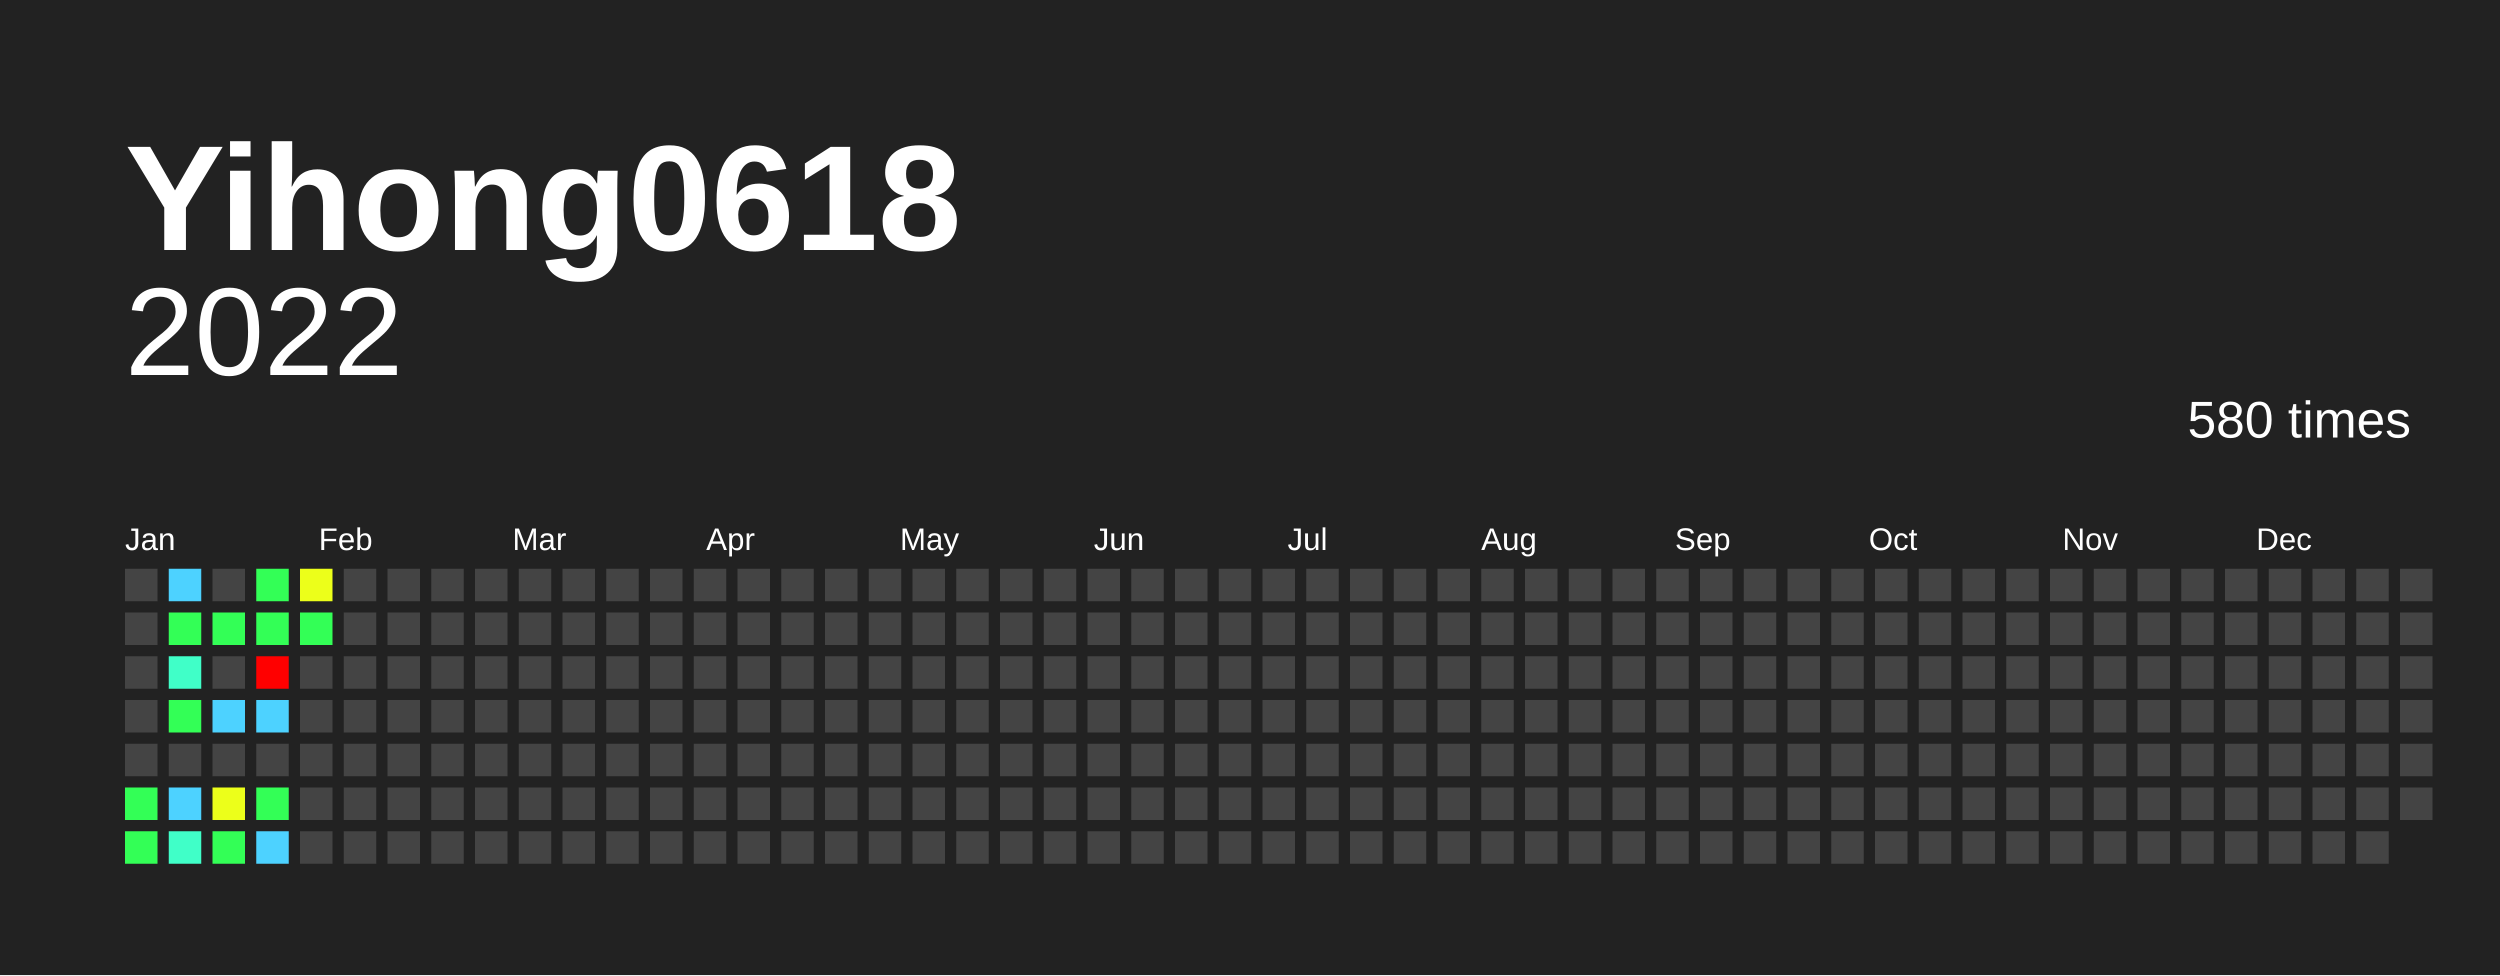
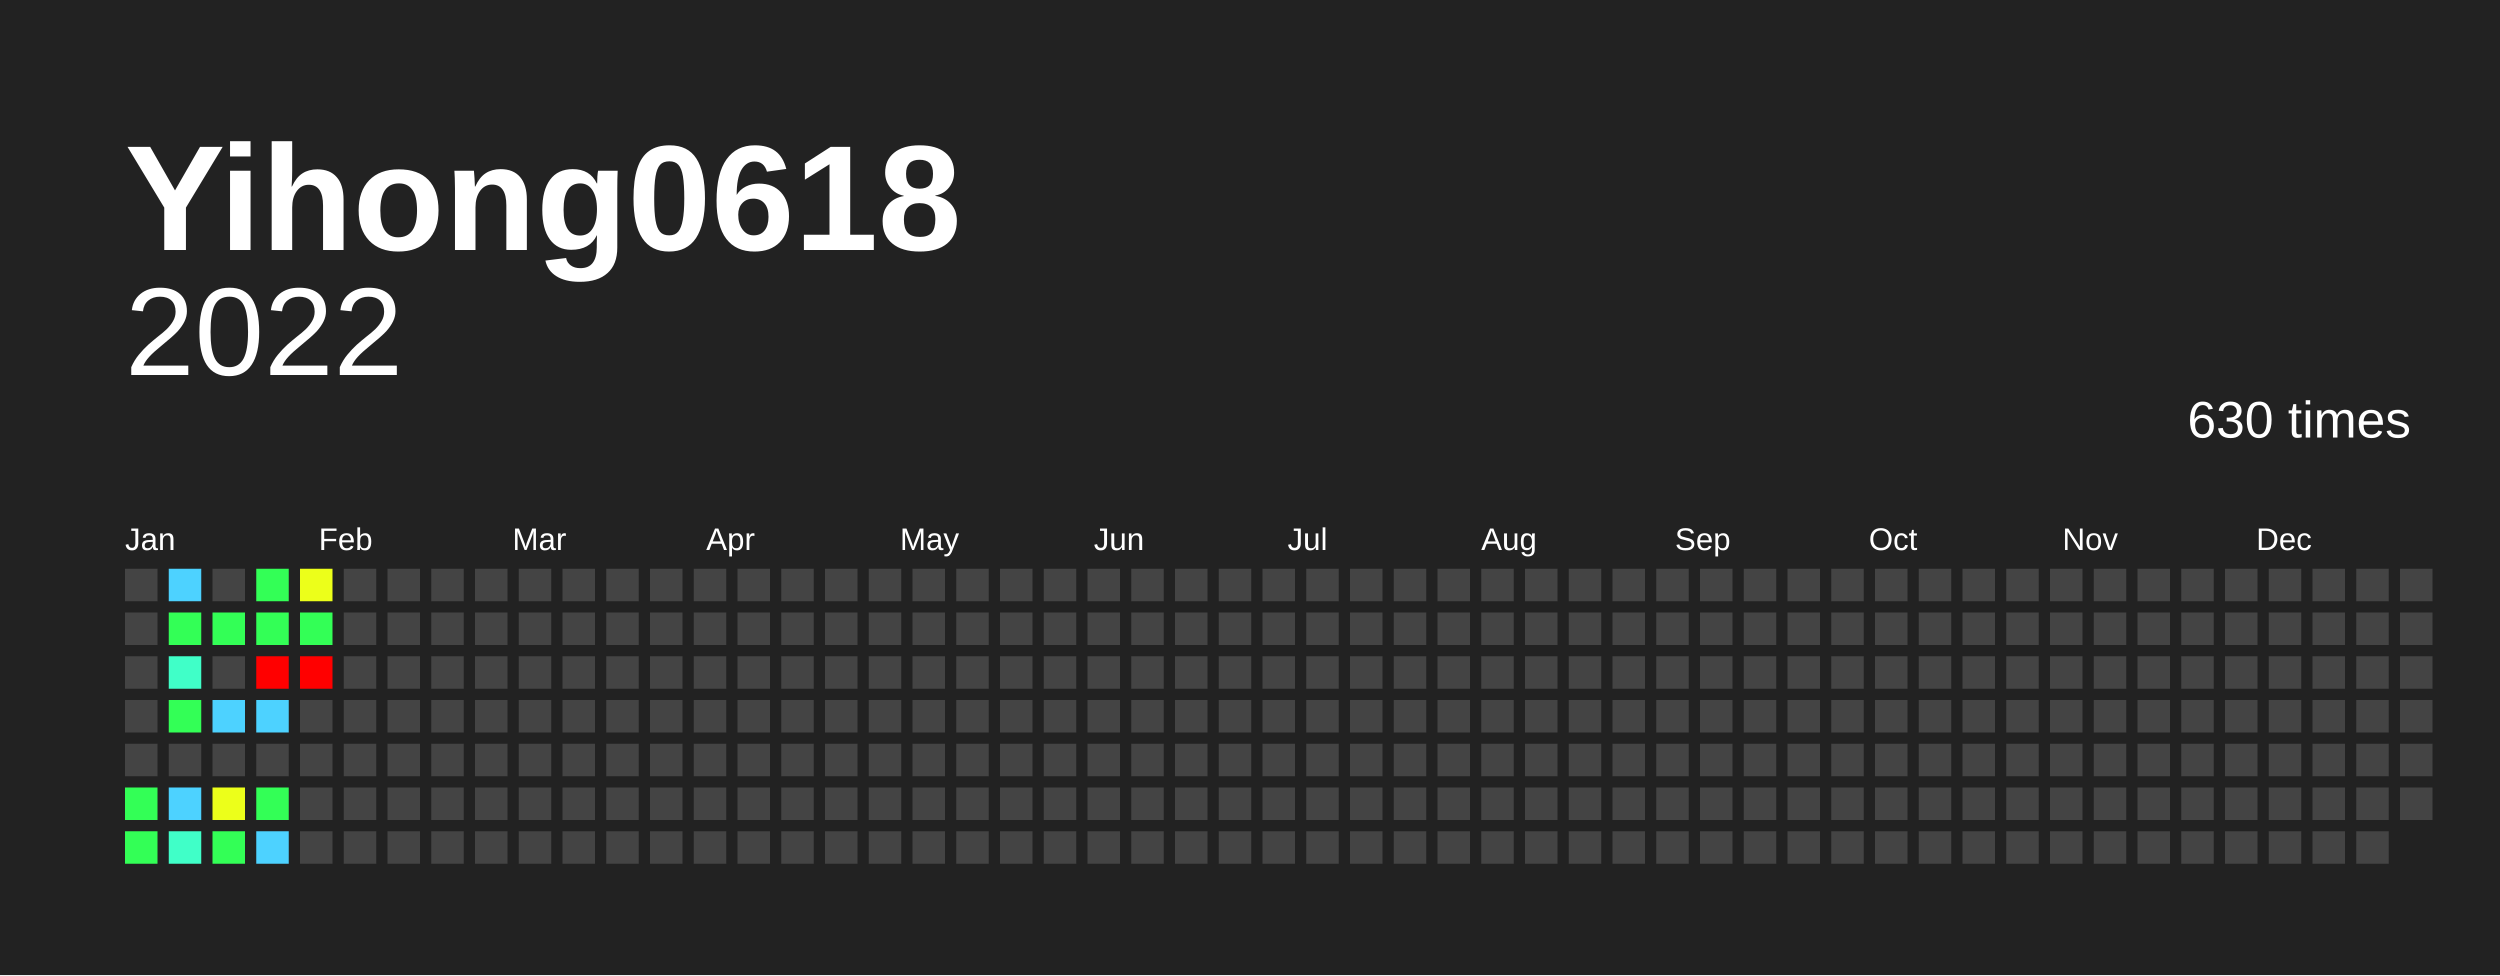
<svg xmlns="http://www.w3.org/2000/svg" baseProfile="full" height="78mm" version="1.1" viewBox="0,0,200,78" width="200mm">
  <defs />
  <rect fill="#222222" height="78" width="200" x="0" y="0" />
  <text fill="#FFFFFF" style="font-size:12px; font-family:Arial; font-weight:bold;" x="10" y="20">Yihong0618</text>
  <text alignment-baseline="hanging" fill="#FFFFFF" style="font-size:10.0px; font-family:Arial;" x="10" y="30">2022</text>
-   <text alignment-baseline="hanging" fill="#FFFFFF" style="font-size:4.125px; font-family:Arial;" x="175" y="35">580 times</text>
+   <text alignment-baseline="hanging" fill="#FFFFFF" style="font-size:4.125px; font-family:Arial;" x="175" y="35">630 times</text>
  <text fill="#FFFFFF" style="font-size:2.5px; font-family:Arial" x="10.0" y="44">Jan</text>
  <text fill="#FFFFFF" style="font-size:2.5px; font-family:Arial" x="25.5" y="44">Feb</text>
  <text fill="#FFFFFF" style="font-size:2.5px; font-family:Arial" x="41.0" y="44">Mar</text>
  <text fill="#FFFFFF" style="font-size:2.5px; font-family:Arial" x="56.5" y="44">Apr</text>
  <text fill="#FFFFFF" style="font-size:2.5px; font-family:Arial" x="72.0" y="44">May</text>
  <text fill="#FFFFFF" style="font-size:2.5px; font-family:Arial" x="87.5" y="44">Jun</text>
  <text fill="#FFFFFF" style="font-size:2.5px; font-family:Arial" x="103.0" y="44">Jul</text>
  <text fill="#FFFFFF" style="font-size:2.5px; font-family:Arial" x="118.5" y="44">Aug</text>
  <text fill="#FFFFFF" style="font-size:2.5px; font-family:Arial" x="134.0" y="44">Sep</text>
  <text fill="#FFFFFF" style="font-size:2.5px; font-family:Arial" x="149.5" y="44">Oct</text>
  <text fill="#FFFFFF" style="font-size:2.5px; font-family:Arial" x="165.0" y="44">Nov</text>
  <text fill="#FFFFFF" style="font-size:2.5px; font-family:Arial" x="180.5" y="44">Dec</text>
  <rect fill="#444444" height="2.6" width="2.6" x="10.0" y="45.5" />
  <rect fill="#444444" height="2.6" width="2.6" x="10.0" y="49.0" />
  <rect fill="#444444" height="2.6" width="2.6" x="10.0" y="52.5" />
  <rect fill="#444444" height="2.6" width="2.6" x="10.0" y="56.0" />
  <rect fill="#444444" height="2.6" width="2.6" x="10.0" y="59.5" />
  <rect fill="#33ff56" height="2.6" width="2.6" x="10.0" y="63.0" />
  <rect fill="#33ff56" height="2.6" width="2.6" x="10.0" y="66.5" />
  <rect fill="#4dd2ff" height="2.6" width="2.6" x="13.5" y="45.5" />
  <rect fill="#33ff56" height="2.6" width="2.6" x="13.5" y="49.0" />
  <rect fill="#40ffc8" height="2.6" width="2.6" x="13.5" y="52.5" />
  <rect fill="#33ff56" height="2.6" width="2.6" x="13.5" y="56.0" />
  <rect fill="#444444" height="2.6" width="2.6" x="13.5" y="59.5" />
  <rect fill="#4dd2ff" height="2.6" width="2.6" x="13.5" y="63.0" />
  <rect fill="#40ffc8" height="2.6" width="2.6" x="13.5" y="66.5" />
  <rect fill="#444444" height="2.6" width="2.6" x="17.0" y="45.5" />
  <rect fill="#33ff56" height="2.6" width="2.6" x="17.0" y="49.0" />
  <rect fill="#444444" height="2.6" width="2.6" x="17.0" y="52.5" />
  <rect fill="#4dd2ff" height="2.6" width="2.6" x="17.0" y="56.0" />
  <rect fill="#444444" height="2.6" width="2.6" x="17.0" y="59.5" />
  <rect fill="#ecff1a" height="2.6" width="2.6" x="17.0" y="63.0" />
  <rect fill="#33ff56" height="2.6" width="2.6" x="17.0" y="66.5" />
  <rect fill="#33ff56" height="2.6" width="2.6" x="20.5" y="45.5" />
  <rect fill="#33ff56" height="2.6" width="2.6" x="20.5" y="49.0" />
  <rect fill="red" height="2.6" width="2.6" x="20.5" y="52.5" />
  <rect fill="#4dd2ff" height="2.6" width="2.6" x="20.5" y="56.0" />
  <rect fill="#444444" height="2.6" width="2.6" x="20.5" y="59.5" />
  <rect fill="#33ff56" height="2.6" width="2.6" x="20.5" y="63.0" />
  <rect fill="#4dd2ff" height="2.6" width="2.6" x="20.5" y="66.5" />
  <rect fill="#ecff1a" height="2.6" width="2.6" x="24.0" y="45.5" />
  <rect fill="#33ff56" height="2.6" width="2.6" x="24.0" y="49.0" />
-   <rect fill="#444444" height="2.6" width="2.6" x="24.0" y="52.5" />
+   <rect fill="red" height="2.6" width="2.6" x="24.0" y="52.5" />
  <rect fill="#444444" height="2.6" width="2.6" x="24.0" y="56.0" />
  <rect fill="#444444" height="2.6" width="2.6" x="24.0" y="59.5" />
  <rect fill="#444444" height="2.6" width="2.6" x="24.0" y="63.0" />
  <rect fill="#444444" height="2.6" width="2.6" x="24.0" y="66.5" />
  <rect fill="#444444" height="2.6" width="2.6" x="27.5" y="45.5" />
  <rect fill="#444444" height="2.6" width="2.6" x="27.5" y="49.0" />
  <rect fill="#444444" height="2.6" width="2.6" x="27.5" y="52.5" />
  <rect fill="#444444" height="2.6" width="2.6" x="27.5" y="56.0" />
  <rect fill="#444444" height="2.6" width="2.6" x="27.5" y="59.5" />
  <rect fill="#444444" height="2.6" width="2.6" x="27.5" y="63.0" />
  <rect fill="#444444" height="2.6" width="2.6" x="27.5" y="66.5" />
  <rect fill="#444444" height="2.6" width="2.6" x="31.0" y="45.5" />
  <rect fill="#444444" height="2.6" width="2.6" x="31.0" y="49.0" />
  <rect fill="#444444" height="2.6" width="2.6" x="31.0" y="52.5" />
  <rect fill="#444444" height="2.6" width="2.6" x="31.0" y="56.0" />
  <rect fill="#444444" height="2.6" width="2.6" x="31.0" y="59.5" />
  <rect fill="#444444" height="2.6" width="2.6" x="31.0" y="63.0" />
  <rect fill="#444444" height="2.6" width="2.6" x="31.0" y="66.5" />
  <rect fill="#444444" height="2.6" width="2.6" x="34.5" y="45.5" />
  <rect fill="#444444" height="2.6" width="2.6" x="34.5" y="49.0" />
  <rect fill="#444444" height="2.6" width="2.6" x="34.5" y="52.5" />
  <rect fill="#444444" height="2.6" width="2.6" x="34.5" y="56.0" />
  <rect fill="#444444" height="2.6" width="2.6" x="34.5" y="59.5" />
  <rect fill="#444444" height="2.6" width="2.6" x="34.5" y="63.0" />
  <rect fill="#444444" height="2.6" width="2.6" x="34.5" y="66.5" />
  <rect fill="#444444" height="2.6" width="2.6" x="38.0" y="45.5" />
  <rect fill="#444444" height="2.6" width="2.6" x="38.0" y="49.0" />
  <rect fill="#444444" height="2.6" width="2.6" x="38.0" y="52.5" />
  <rect fill="#444444" height="2.6" width="2.6" x="38.0" y="56.0" />
  <rect fill="#444444" height="2.6" width="2.6" x="38.0" y="59.5" />
  <rect fill="#444444" height="2.6" width="2.6" x="38.0" y="63.0" />
  <rect fill="#444444" height="2.6" width="2.6" x="38.0" y="66.5" />
  <rect fill="#444444" height="2.6" width="2.6" x="41.5" y="45.5" />
  <rect fill="#444444" height="2.6" width="2.6" x="41.5" y="49.0" />
  <rect fill="#444444" height="2.6" width="2.6" x="41.5" y="52.5" />
  <rect fill="#444444" height="2.6" width="2.6" x="41.5" y="56.0" />
  <rect fill="#444444" height="2.6" width="2.6" x="41.5" y="59.5" />
  <rect fill="#444444" height="2.6" width="2.6" x="41.5" y="63.0" />
  <rect fill="#444444" height="2.6" width="2.6" x="41.5" y="66.5" />
  <rect fill="#444444" height="2.6" width="2.6" x="45.0" y="45.5" />
  <rect fill="#444444" height="2.6" width="2.6" x="45.0" y="49.0" />
  <rect fill="#444444" height="2.6" width="2.6" x="45.0" y="52.5" />
  <rect fill="#444444" height="2.6" width="2.6" x="45.0" y="56.0" />
  <rect fill="#444444" height="2.6" width="2.6" x="45.0" y="59.5" />
  <rect fill="#444444" height="2.6" width="2.6" x="45.0" y="63.0" />
  <rect fill="#444444" height="2.6" width="2.6" x="45.0" y="66.5" />
  <rect fill="#444444" height="2.6" width="2.6" x="48.5" y="45.5" />
  <rect fill="#444444" height="2.6" width="2.6" x="48.5" y="49.0" />
  <rect fill="#444444" height="2.6" width="2.6" x="48.5" y="52.5" />
  <rect fill="#444444" height="2.6" width="2.6" x="48.5" y="56.0" />
  <rect fill="#444444" height="2.6" width="2.6" x="48.5" y="59.5" />
  <rect fill="#444444" height="2.6" width="2.6" x="48.5" y="63.0" />
  <rect fill="#444444" height="2.6" width="2.6" x="48.5" y="66.5" />
  <rect fill="#444444" height="2.6" width="2.6" x="52.0" y="45.5" />
  <rect fill="#444444" height="2.6" width="2.6" x="52.0" y="49.0" />
  <rect fill="#444444" height="2.6" width="2.6" x="52.0" y="52.5" />
  <rect fill="#444444" height="2.6" width="2.6" x="52.0" y="56.0" />
  <rect fill="#444444" height="2.6" width="2.6" x="52.0" y="59.5" />
  <rect fill="#444444" height="2.6" width="2.6" x="52.0" y="63.0" />
  <rect fill="#444444" height="2.6" width="2.6" x="52.0" y="66.5" />
  <rect fill="#444444" height="2.6" width="2.6" x="55.5" y="45.5" />
  <rect fill="#444444" height="2.6" width="2.6" x="55.5" y="49.0" />
  <rect fill="#444444" height="2.6" width="2.6" x="55.5" y="52.5" />
  <rect fill="#444444" height="2.6" width="2.6" x="55.5" y="56.0" />
  <rect fill="#444444" height="2.6" width="2.6" x="55.5" y="59.5" />
  <rect fill="#444444" height="2.6" width="2.6" x="55.5" y="63.0" />
  <rect fill="#444444" height="2.6" width="2.6" x="55.5" y="66.5" />
  <rect fill="#444444" height="2.6" width="2.6" x="59.0" y="45.5" />
  <rect fill="#444444" height="2.6" width="2.6" x="59.0" y="49.0" />
  <rect fill="#444444" height="2.6" width="2.6" x="59.0" y="52.5" />
  <rect fill="#444444" height="2.6" width="2.6" x="59.0" y="56.0" />
  <rect fill="#444444" height="2.6" width="2.6" x="59.0" y="59.5" />
  <rect fill="#444444" height="2.6" width="2.6" x="59.0" y="63.0" />
  <rect fill="#444444" height="2.6" width="2.6" x="59.0" y="66.5" />
  <rect fill="#444444" height="2.6" width="2.6" x="62.5" y="45.5" />
  <rect fill="#444444" height="2.6" width="2.6" x="62.5" y="49.0" />
  <rect fill="#444444" height="2.6" width="2.6" x="62.5" y="52.5" />
  <rect fill="#444444" height="2.6" width="2.6" x="62.5" y="56.0" />
  <rect fill="#444444" height="2.6" width="2.6" x="62.5" y="59.5" />
  <rect fill="#444444" height="2.6" width="2.6" x="62.5" y="63.0" />
  <rect fill="#444444" height="2.6" width="2.6" x="62.5" y="66.5" />
  <rect fill="#444444" height="2.6" width="2.6" x="66.0" y="45.5" />
  <rect fill="#444444" height="2.6" width="2.6" x="66.0" y="49.0" />
  <rect fill="#444444" height="2.6" width="2.6" x="66.0" y="52.5" />
  <rect fill="#444444" height="2.6" width="2.6" x="66.0" y="56.0" />
  <rect fill="#444444" height="2.6" width="2.6" x="66.0" y="59.5" />
  <rect fill="#444444" height="2.6" width="2.6" x="66.0" y="63.0" />
  <rect fill="#444444" height="2.6" width="2.6" x="66.0" y="66.5" />
  <rect fill="#444444" height="2.6" width="2.6" x="69.5" y="45.5" />
  <rect fill="#444444" height="2.6" width="2.6" x="69.5" y="49.0" />
  <rect fill="#444444" height="2.6" width="2.6" x="69.5" y="52.5" />
  <rect fill="#444444" height="2.6" width="2.6" x="69.5" y="56.0" />
  <rect fill="#444444" height="2.6" width="2.6" x="69.5" y="59.5" />
  <rect fill="#444444" height="2.6" width="2.6" x="69.5" y="63.0" />
  <rect fill="#444444" height="2.6" width="2.6" x="69.5" y="66.5" />
  <rect fill="#444444" height="2.6" width="2.6" x="73.0" y="45.5" />
  <rect fill="#444444" height="2.6" width="2.6" x="73.0" y="49.0" />
  <rect fill="#444444" height="2.6" width="2.6" x="73.0" y="52.5" />
  <rect fill="#444444" height="2.6" width="2.6" x="73.0" y="56.0" />
  <rect fill="#444444" height="2.6" width="2.6" x="73.0" y="59.5" />
  <rect fill="#444444" height="2.6" width="2.6" x="73.0" y="63.0" />
  <rect fill="#444444" height="2.6" width="2.6" x="73.0" y="66.5" />
  <rect fill="#444444" height="2.6" width="2.6" x="76.5" y="45.5" />
  <rect fill="#444444" height="2.6" width="2.6" x="76.5" y="49.0" />
  <rect fill="#444444" height="2.6" width="2.6" x="76.5" y="52.5" />
  <rect fill="#444444" height="2.6" width="2.6" x="76.5" y="56.0" />
  <rect fill="#444444" height="2.6" width="2.6" x="76.5" y="59.5" />
  <rect fill="#444444" height="2.6" width="2.6" x="76.5" y="63.0" />
  <rect fill="#444444" height="2.6" width="2.6" x="76.5" y="66.5" />
  <rect fill="#444444" height="2.6" width="2.6" x="80.0" y="45.5" />
  <rect fill="#444444" height="2.6" width="2.6" x="80.0" y="49.0" />
  <rect fill="#444444" height="2.6" width="2.6" x="80.0" y="52.5" />
  <rect fill="#444444" height="2.6" width="2.6" x="80.0" y="56.0" />
  <rect fill="#444444" height="2.6" width="2.6" x="80.0" y="59.5" />
  <rect fill="#444444" height="2.6" width="2.6" x="80.0" y="63.0" />
  <rect fill="#444444" height="2.6" width="2.6" x="80.0" y="66.5" />
  <rect fill="#444444" height="2.6" width="2.6" x="83.5" y="45.5" />
  <rect fill="#444444" height="2.6" width="2.6" x="83.5" y="49.0" />
  <rect fill="#444444" height="2.6" width="2.6" x="83.5" y="52.5" />
  <rect fill="#444444" height="2.6" width="2.6" x="83.5" y="56.0" />
  <rect fill="#444444" height="2.6" width="2.6" x="83.5" y="59.5" />
  <rect fill="#444444" height="2.6" width="2.6" x="83.5" y="63.0" />
  <rect fill="#444444" height="2.6" width="2.6" x="83.5" y="66.5" />
  <rect fill="#444444" height="2.6" width="2.6" x="87.0" y="45.5" />
  <rect fill="#444444" height="2.6" width="2.6" x="87.0" y="49.0" />
  <rect fill="#444444" height="2.6" width="2.6" x="87.0" y="52.5" />
  <rect fill="#444444" height="2.6" width="2.6" x="87.0" y="56.0" />
  <rect fill="#444444" height="2.6" width="2.6" x="87.0" y="59.5" />
  <rect fill="#444444" height="2.6" width="2.6" x="87.0" y="63.0" />
  <rect fill="#444444" height="2.6" width="2.6" x="87.0" y="66.5" />
  <rect fill="#444444" height="2.6" width="2.6" x="90.5" y="45.5" />
  <rect fill="#444444" height="2.6" width="2.6" x="90.5" y="49.0" />
  <rect fill="#444444" height="2.6" width="2.6" x="90.5" y="52.5" />
  <rect fill="#444444" height="2.6" width="2.6" x="90.5" y="56.0" />
  <rect fill="#444444" height="2.6" width="2.6" x="90.5" y="59.5" />
  <rect fill="#444444" height="2.6" width="2.6" x="90.5" y="63.0" />
  <rect fill="#444444" height="2.6" width="2.6" x="90.5" y="66.5" />
  <rect fill="#444444" height="2.6" width="2.6" x="94.0" y="45.5" />
  <rect fill="#444444" height="2.6" width="2.6" x="94.0" y="49.0" />
  <rect fill="#444444" height="2.6" width="2.6" x="94.0" y="52.5" />
  <rect fill="#444444" height="2.6" width="2.6" x="94.0" y="56.0" />
  <rect fill="#444444" height="2.6" width="2.6" x="94.0" y="59.5" />
  <rect fill="#444444" height="2.6" width="2.6" x="94.0" y="63.0" />
  <rect fill="#444444" height="2.6" width="2.6" x="94.0" y="66.5" />
  <rect fill="#444444" height="2.6" width="2.6" x="97.5" y="45.5" />
  <rect fill="#444444" height="2.6" width="2.6" x="97.5" y="49.0" />
  <rect fill="#444444" height="2.6" width="2.6" x="97.5" y="52.5" />
  <rect fill="#444444" height="2.6" width="2.6" x="97.5" y="56.0" />
  <rect fill="#444444" height="2.6" width="2.6" x="97.5" y="59.5" />
  <rect fill="#444444" height="2.6" width="2.6" x="97.5" y="63.0" />
  <rect fill="#444444" height="2.6" width="2.6" x="97.5" y="66.5" />
  <rect fill="#444444" height="2.6" width="2.6" x="101.0" y="45.5" />
  <rect fill="#444444" height="2.6" width="2.6" x="101.0" y="49.0" />
  <rect fill="#444444" height="2.6" width="2.6" x="101.0" y="52.5" />
  <rect fill="#444444" height="2.6" width="2.6" x="101.0" y="56.0" />
  <rect fill="#444444" height="2.6" width="2.6" x="101.0" y="59.5" />
  <rect fill="#444444" height="2.6" width="2.6" x="101.0" y="63.0" />
  <rect fill="#444444" height="2.6" width="2.6" x="101.0" y="66.5" />
  <rect fill="#444444" height="2.6" width="2.6" x="104.5" y="45.5" />
  <rect fill="#444444" height="2.6" width="2.6" x="104.5" y="49.0" />
  <rect fill="#444444" height="2.6" width="2.6" x="104.5" y="52.5" />
  <rect fill="#444444" height="2.6" width="2.6" x="104.5" y="56.0" />
  <rect fill="#444444" height="2.6" width="2.6" x="104.5" y="59.5" />
  <rect fill="#444444" height="2.6" width="2.6" x="104.5" y="63.0" />
  <rect fill="#444444" height="2.6" width="2.6" x="104.5" y="66.5" />
  <rect fill="#444444" height="2.6" width="2.6" x="108.0" y="45.5" />
  <rect fill="#444444" height="2.6" width="2.6" x="108.0" y="49.0" />
  <rect fill="#444444" height="2.6" width="2.6" x="108.0" y="52.5" />
  <rect fill="#444444" height="2.6" width="2.6" x="108.0" y="56.0" />
  <rect fill="#444444" height="2.6" width="2.6" x="108.0" y="59.5" />
  <rect fill="#444444" height="2.6" width="2.6" x="108.0" y="63.0" />
  <rect fill="#444444" height="2.6" width="2.6" x="108.0" y="66.5" />
  <rect fill="#444444" height="2.6" width="2.6" x="111.5" y="45.5" />
  <rect fill="#444444" height="2.6" width="2.6" x="111.5" y="49.0" />
  <rect fill="#444444" height="2.6" width="2.6" x="111.5" y="52.5" />
  <rect fill="#444444" height="2.6" width="2.6" x="111.5" y="56.0" />
  <rect fill="#444444" height="2.6" width="2.6" x="111.5" y="59.5" />
  <rect fill="#444444" height="2.6" width="2.6" x="111.5" y="63.0" />
  <rect fill="#444444" height="2.6" width="2.6" x="111.5" y="66.5" />
  <rect fill="#444444" height="2.6" width="2.6" x="115.0" y="45.5" />
  <rect fill="#444444" height="2.6" width="2.6" x="115.0" y="49.0" />
  <rect fill="#444444" height="2.6" width="2.6" x="115.0" y="52.5" />
  <rect fill="#444444" height="2.6" width="2.6" x="115.0" y="56.0" />
  <rect fill="#444444" height="2.6" width="2.6" x="115.0" y="59.5" />
  <rect fill="#444444" height="2.6" width="2.6" x="115.0" y="63.0" />
  <rect fill="#444444" height="2.6" width="2.6" x="115.0" y="66.5" />
  <rect fill="#444444" height="2.6" width="2.6" x="118.5" y="45.5" />
  <rect fill="#444444" height="2.6" width="2.6" x="118.5" y="49.0" />
  <rect fill="#444444" height="2.6" width="2.6" x="118.5" y="52.5" />
  <rect fill="#444444" height="2.6" width="2.6" x="118.5" y="56.0" />
  <rect fill="#444444" height="2.6" width="2.6" x="118.5" y="59.5" />
  <rect fill="#444444" height="2.6" width="2.6" x="118.5" y="63.0" />
  <rect fill="#444444" height="2.6" width="2.6" x="118.5" y="66.5" />
  <rect fill="#444444" height="2.6" width="2.6" x="122.0" y="45.5" />
  <rect fill="#444444" height="2.6" width="2.6" x="122.0" y="49.0" />
  <rect fill="#444444" height="2.6" width="2.6" x="122.0" y="52.5" />
  <rect fill="#444444" height="2.6" width="2.6" x="122.0" y="56.0" />
  <rect fill="#444444" height="2.6" width="2.6" x="122.0" y="59.5" />
  <rect fill="#444444" height="2.6" width="2.6" x="122.0" y="63.0" />
  <rect fill="#444444" height="2.6" width="2.6" x="122.0" y="66.5" />
  <rect fill="#444444" height="2.6" width="2.6" x="125.5" y="45.5" />
  <rect fill="#444444" height="2.6" width="2.6" x="125.5" y="49.0" />
  <rect fill="#444444" height="2.6" width="2.6" x="125.5" y="52.5" />
  <rect fill="#444444" height="2.6" width="2.6" x="125.5" y="56.0" />
  <rect fill="#444444" height="2.6" width="2.6" x="125.5" y="59.5" />
  <rect fill="#444444" height="2.6" width="2.6" x="125.5" y="63.0" />
  <rect fill="#444444" height="2.6" width="2.6" x="125.5" y="66.5" />
  <rect fill="#444444" height="2.6" width="2.6" x="129.0" y="45.5" />
  <rect fill="#444444" height="2.6" width="2.6" x="129.0" y="49.0" />
  <rect fill="#444444" height="2.6" width="2.6" x="129.0" y="52.5" />
  <rect fill="#444444" height="2.6" width="2.6" x="129.0" y="56.0" />
  <rect fill="#444444" height="2.6" width="2.6" x="129.0" y="59.5" />
  <rect fill="#444444" height="2.6" width="2.6" x="129.0" y="63.0" />
  <rect fill="#444444" height="2.6" width="2.6" x="129.0" y="66.5" />
  <rect fill="#444444" height="2.6" width="2.6" x="132.5" y="45.5" />
  <rect fill="#444444" height="2.6" width="2.6" x="132.5" y="49.0" />
  <rect fill="#444444" height="2.6" width="2.6" x="132.5" y="52.5" />
  <rect fill="#444444" height="2.6" width="2.6" x="132.5" y="56.0" />
  <rect fill="#444444" height="2.6" width="2.6" x="132.5" y="59.5" />
  <rect fill="#444444" height="2.6" width="2.6" x="132.5" y="63.0" />
  <rect fill="#444444" height="2.6" width="2.6" x="132.5" y="66.5" />
  <rect fill="#444444" height="2.6" width="2.6" x="136.0" y="45.5" />
  <rect fill="#444444" height="2.6" width="2.6" x="136.0" y="49.0" />
  <rect fill="#444444" height="2.6" width="2.6" x="136.0" y="52.5" />
  <rect fill="#444444" height="2.6" width="2.6" x="136.0" y="56.0" />
  <rect fill="#444444" height="2.6" width="2.6" x="136.0" y="59.5" />
  <rect fill="#444444" height="2.6" width="2.6" x="136.0" y="63.0" />
  <rect fill="#444444" height="2.6" width="2.6" x="136.0" y="66.5" />
  <rect fill="#444444" height="2.6" width="2.6" x="139.5" y="45.5" />
  <rect fill="#444444" height="2.6" width="2.6" x="139.5" y="49.0" />
  <rect fill="#444444" height="2.6" width="2.6" x="139.5" y="52.5" />
  <rect fill="#444444" height="2.6" width="2.6" x="139.5" y="56.0" />
  <rect fill="#444444" height="2.6" width="2.6" x="139.5" y="59.5" />
  <rect fill="#444444" height="2.6" width="2.6" x="139.5" y="63.0" />
  <rect fill="#444444" height="2.6" width="2.6" x="139.5" y="66.5" />
  <rect fill="#444444" height="2.6" width="2.6" x="143.0" y="45.5" />
  <rect fill="#444444" height="2.6" width="2.6" x="143.0" y="49.0" />
  <rect fill="#444444" height="2.6" width="2.6" x="143.0" y="52.5" />
  <rect fill="#444444" height="2.6" width="2.6" x="143.0" y="56.0" />
  <rect fill="#444444" height="2.6" width="2.6" x="143.0" y="59.5" />
  <rect fill="#444444" height="2.6" width="2.6" x="143.0" y="63.0" />
  <rect fill="#444444" height="2.6" width="2.6" x="143.0" y="66.5" />
  <rect fill="#444444" height="2.6" width="2.6" x="146.5" y="45.5" />
  <rect fill="#444444" height="2.6" width="2.6" x="146.5" y="49.0" />
  <rect fill="#444444" height="2.6" width="2.6" x="146.5" y="52.5" />
  <rect fill="#444444" height="2.6" width="2.6" x="146.5" y="56.0" />
  <rect fill="#444444" height="2.6" width="2.6" x="146.5" y="59.5" />
  <rect fill="#444444" height="2.6" width="2.6" x="146.5" y="63.0" />
  <rect fill="#444444" height="2.6" width="2.6" x="146.5" y="66.5" />
  <rect fill="#444444" height="2.6" width="2.6" x="150.0" y="45.5" />
  <rect fill="#444444" height="2.6" width="2.6" x="150.0" y="49.0" />
  <rect fill="#444444" height="2.6" width="2.6" x="150.0" y="52.5" />
  <rect fill="#444444" height="2.6" width="2.6" x="150.0" y="56.0" />
  <rect fill="#444444" height="2.6" width="2.6" x="150.0" y="59.5" />
  <rect fill="#444444" height="2.6" width="2.6" x="150.0" y="63.0" />
  <rect fill="#444444" height="2.6" width="2.6" x="150.0" y="66.5" />
  <rect fill="#444444" height="2.6" width="2.6" x="153.5" y="45.5" />
  <rect fill="#444444" height="2.6" width="2.6" x="153.5" y="49.0" />
  <rect fill="#444444" height="2.6" width="2.6" x="153.5" y="52.5" />
  <rect fill="#444444" height="2.6" width="2.6" x="153.5" y="56.0" />
  <rect fill="#444444" height="2.6" width="2.6" x="153.5" y="59.5" />
  <rect fill="#444444" height="2.6" width="2.6" x="153.5" y="63.0" />
  <rect fill="#444444" height="2.6" width="2.6" x="153.5" y="66.5" />
  <rect fill="#444444" height="2.6" width="2.6" x="157.0" y="45.5" />
  <rect fill="#444444" height="2.6" width="2.6" x="157.0" y="49.0" />
  <rect fill="#444444" height="2.6" width="2.6" x="157.0" y="52.5" />
  <rect fill="#444444" height="2.6" width="2.6" x="157.0" y="56.0" />
  <rect fill="#444444" height="2.6" width="2.6" x="157.0" y="59.5" />
  <rect fill="#444444" height="2.6" width="2.6" x="157.0" y="63.0" />
  <rect fill="#444444" height="2.6" width="2.6" x="157.0" y="66.5" />
  <rect fill="#444444" height="2.6" width="2.6" x="160.5" y="45.5" />
  <rect fill="#444444" height="2.6" width="2.6" x="160.5" y="49.0" />
  <rect fill="#444444" height="2.6" width="2.6" x="160.5" y="52.5" />
  <rect fill="#444444" height="2.6" width="2.6" x="160.5" y="56.0" />
  <rect fill="#444444" height="2.6" width="2.6" x="160.5" y="59.5" />
  <rect fill="#444444" height="2.6" width="2.6" x="160.5" y="63.0" />
  <rect fill="#444444" height="2.6" width="2.6" x="160.5" y="66.5" />
  <rect fill="#444444" height="2.6" width="2.6" x="164.0" y="45.5" />
  <rect fill="#444444" height="2.6" width="2.6" x="164.0" y="49.0" />
  <rect fill="#444444" height="2.6" width="2.6" x="164.0" y="52.5" />
  <rect fill="#444444" height="2.6" width="2.6" x="164.0" y="56.0" />
  <rect fill="#444444" height="2.6" width="2.6" x="164.0" y="59.5" />
  <rect fill="#444444" height="2.6" width="2.6" x="164.0" y="63.0" />
  <rect fill="#444444" height="2.6" width="2.6" x="164.0" y="66.5" />
  <rect fill="#444444" height="2.6" width="2.6" x="167.5" y="45.5" />
  <rect fill="#444444" height="2.6" width="2.6" x="167.5" y="49.0" />
  <rect fill="#444444" height="2.6" width="2.6" x="167.5" y="52.5" />
  <rect fill="#444444" height="2.6" width="2.6" x="167.5" y="56.0" />
  <rect fill="#444444" height="2.6" width="2.6" x="167.5" y="59.5" />
  <rect fill="#444444" height="2.6" width="2.6" x="167.5" y="63.0" />
  <rect fill="#444444" height="2.6" width="2.6" x="167.5" y="66.5" />
  <rect fill="#444444" height="2.6" width="2.6" x="171.0" y="45.5" />
  <rect fill="#444444" height="2.6" width="2.6" x="171.0" y="49.0" />
  <rect fill="#444444" height="2.6" width="2.6" x="171.0" y="52.5" />
  <rect fill="#444444" height="2.6" width="2.6" x="171.0" y="56.0" />
  <rect fill="#444444" height="2.6" width="2.6" x="171.0" y="59.5" />
  <rect fill="#444444" height="2.6" width="2.6" x="171.0" y="63.0" />
  <rect fill="#444444" height="2.6" width="2.6" x="171.0" y="66.5" />
  <rect fill="#444444" height="2.6" width="2.6" x="174.5" y="45.5" />
  <rect fill="#444444" height="2.6" width="2.6" x="174.5" y="49.0" />
  <rect fill="#444444" height="2.6" width="2.6" x="174.5" y="52.5" />
  <rect fill="#444444" height="2.6" width="2.6" x="174.5" y="56.0" />
  <rect fill="#444444" height="2.6" width="2.6" x="174.5" y="59.5" />
  <rect fill="#444444" height="2.6" width="2.6" x="174.5" y="63.0" />
  <rect fill="#444444" height="2.6" width="2.6" x="174.5" y="66.5" />
  <rect fill="#444444" height="2.6" width="2.6" x="178.0" y="45.5" />
  <rect fill="#444444" height="2.6" width="2.6" x="178.0" y="49.0" />
  <rect fill="#444444" height="2.6" width="2.6" x="178.0" y="52.5" />
  <rect fill="#444444" height="2.6" width="2.6" x="178.0" y="56.0" />
  <rect fill="#444444" height="2.6" width="2.6" x="178.0" y="59.5" />
  <rect fill="#444444" height="2.6" width="2.6" x="178.0" y="63.0" />
  <rect fill="#444444" height="2.6" width="2.6" x="178.0" y="66.5" />
  <rect fill="#444444" height="2.6" width="2.6" x="181.5" y="45.5" />
  <rect fill="#444444" height="2.6" width="2.6" x="181.5" y="49.0" />
  <rect fill="#444444" height="2.6" width="2.6" x="181.5" y="52.5" />
  <rect fill="#444444" height="2.6" width="2.6" x="181.5" y="56.0" />
  <rect fill="#444444" height="2.6" width="2.6" x="181.5" y="59.5" />
  <rect fill="#444444" height="2.6" width="2.6" x="181.5" y="63.0" />
  <rect fill="#444444" height="2.6" width="2.6" x="181.5" y="66.5" />
  <rect fill="#444444" height="2.6" width="2.6" x="185.0" y="45.5" />
  <rect fill="#444444" height="2.6" width="2.6" x="185.0" y="49.0" />
  <rect fill="#444444" height="2.6" width="2.6" x="185.0" y="52.5" />
  <rect fill="#444444" height="2.6" width="2.6" x="185.0" y="56.0" />
  <rect fill="#444444" height="2.6" width="2.6" x="185.0" y="59.5" />
  <rect fill="#444444" height="2.6" width="2.6" x="185.0" y="63.0" />
  <rect fill="#444444" height="2.6" width="2.6" x="185.0" y="66.5" />
  <rect fill="#444444" height="2.6" width="2.6" x="188.5" y="45.5" />
  <rect fill="#444444" height="2.6" width="2.6" x="188.5" y="49.0" />
  <rect fill="#444444" height="2.6" width="2.6" x="188.5" y="52.5" />
  <rect fill="#444444" height="2.6" width="2.6" x="188.5" y="56.0" />
  <rect fill="#444444" height="2.6" width="2.6" x="188.5" y="59.5" />
  <rect fill="#444444" height="2.6" width="2.6" x="188.5" y="63.0" />
  <rect fill="#444444" height="2.6" width="2.6" x="188.5" y="66.5" />
  <rect fill="#444444" height="2.6" width="2.6" x="192.0" y="45.5" />
  <rect fill="#444444" height="2.6" width="2.6" x="192.0" y="49.0" />
  <rect fill="#444444" height="2.6" width="2.6" x="192.0" y="52.5" />
  <rect fill="#444444" height="2.6" width="2.6" x="192.0" y="56.0" />
  <rect fill="#444444" height="2.6" width="2.6" x="192.0" y="59.5" />
  <rect fill="#444444" height="2.6" width="2.6" x="192.0" y="63.0" />
</svg>
